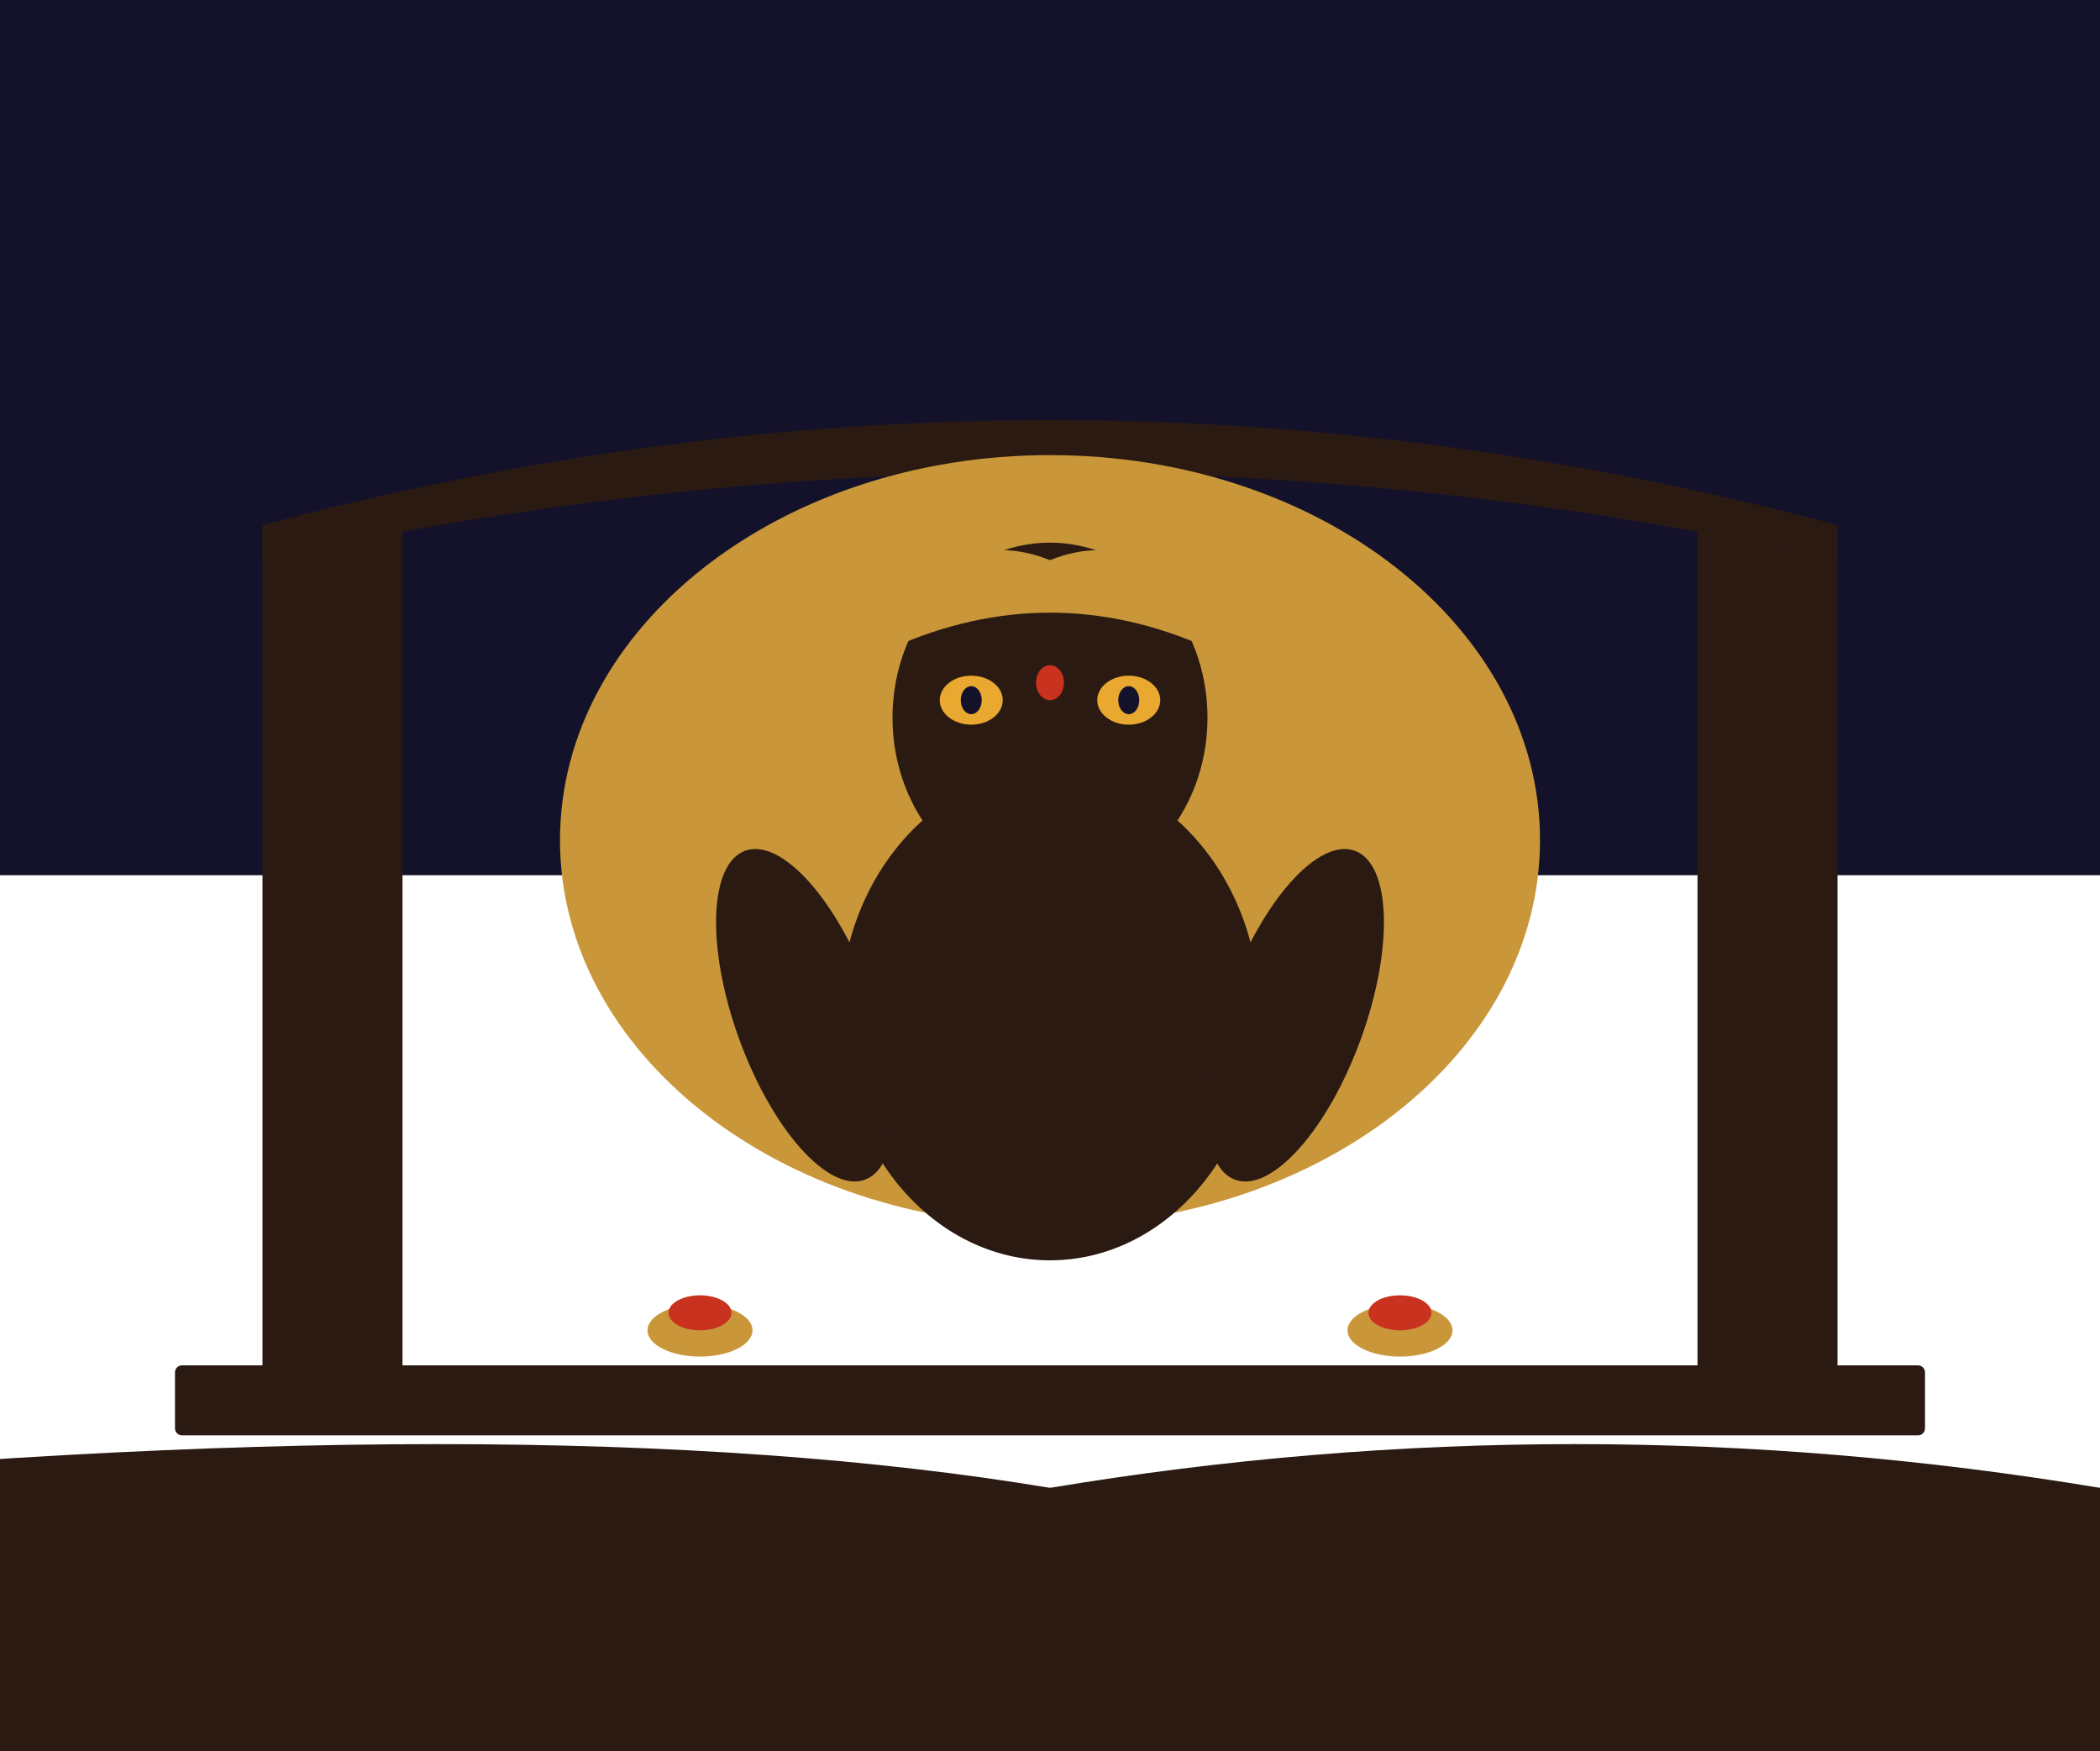
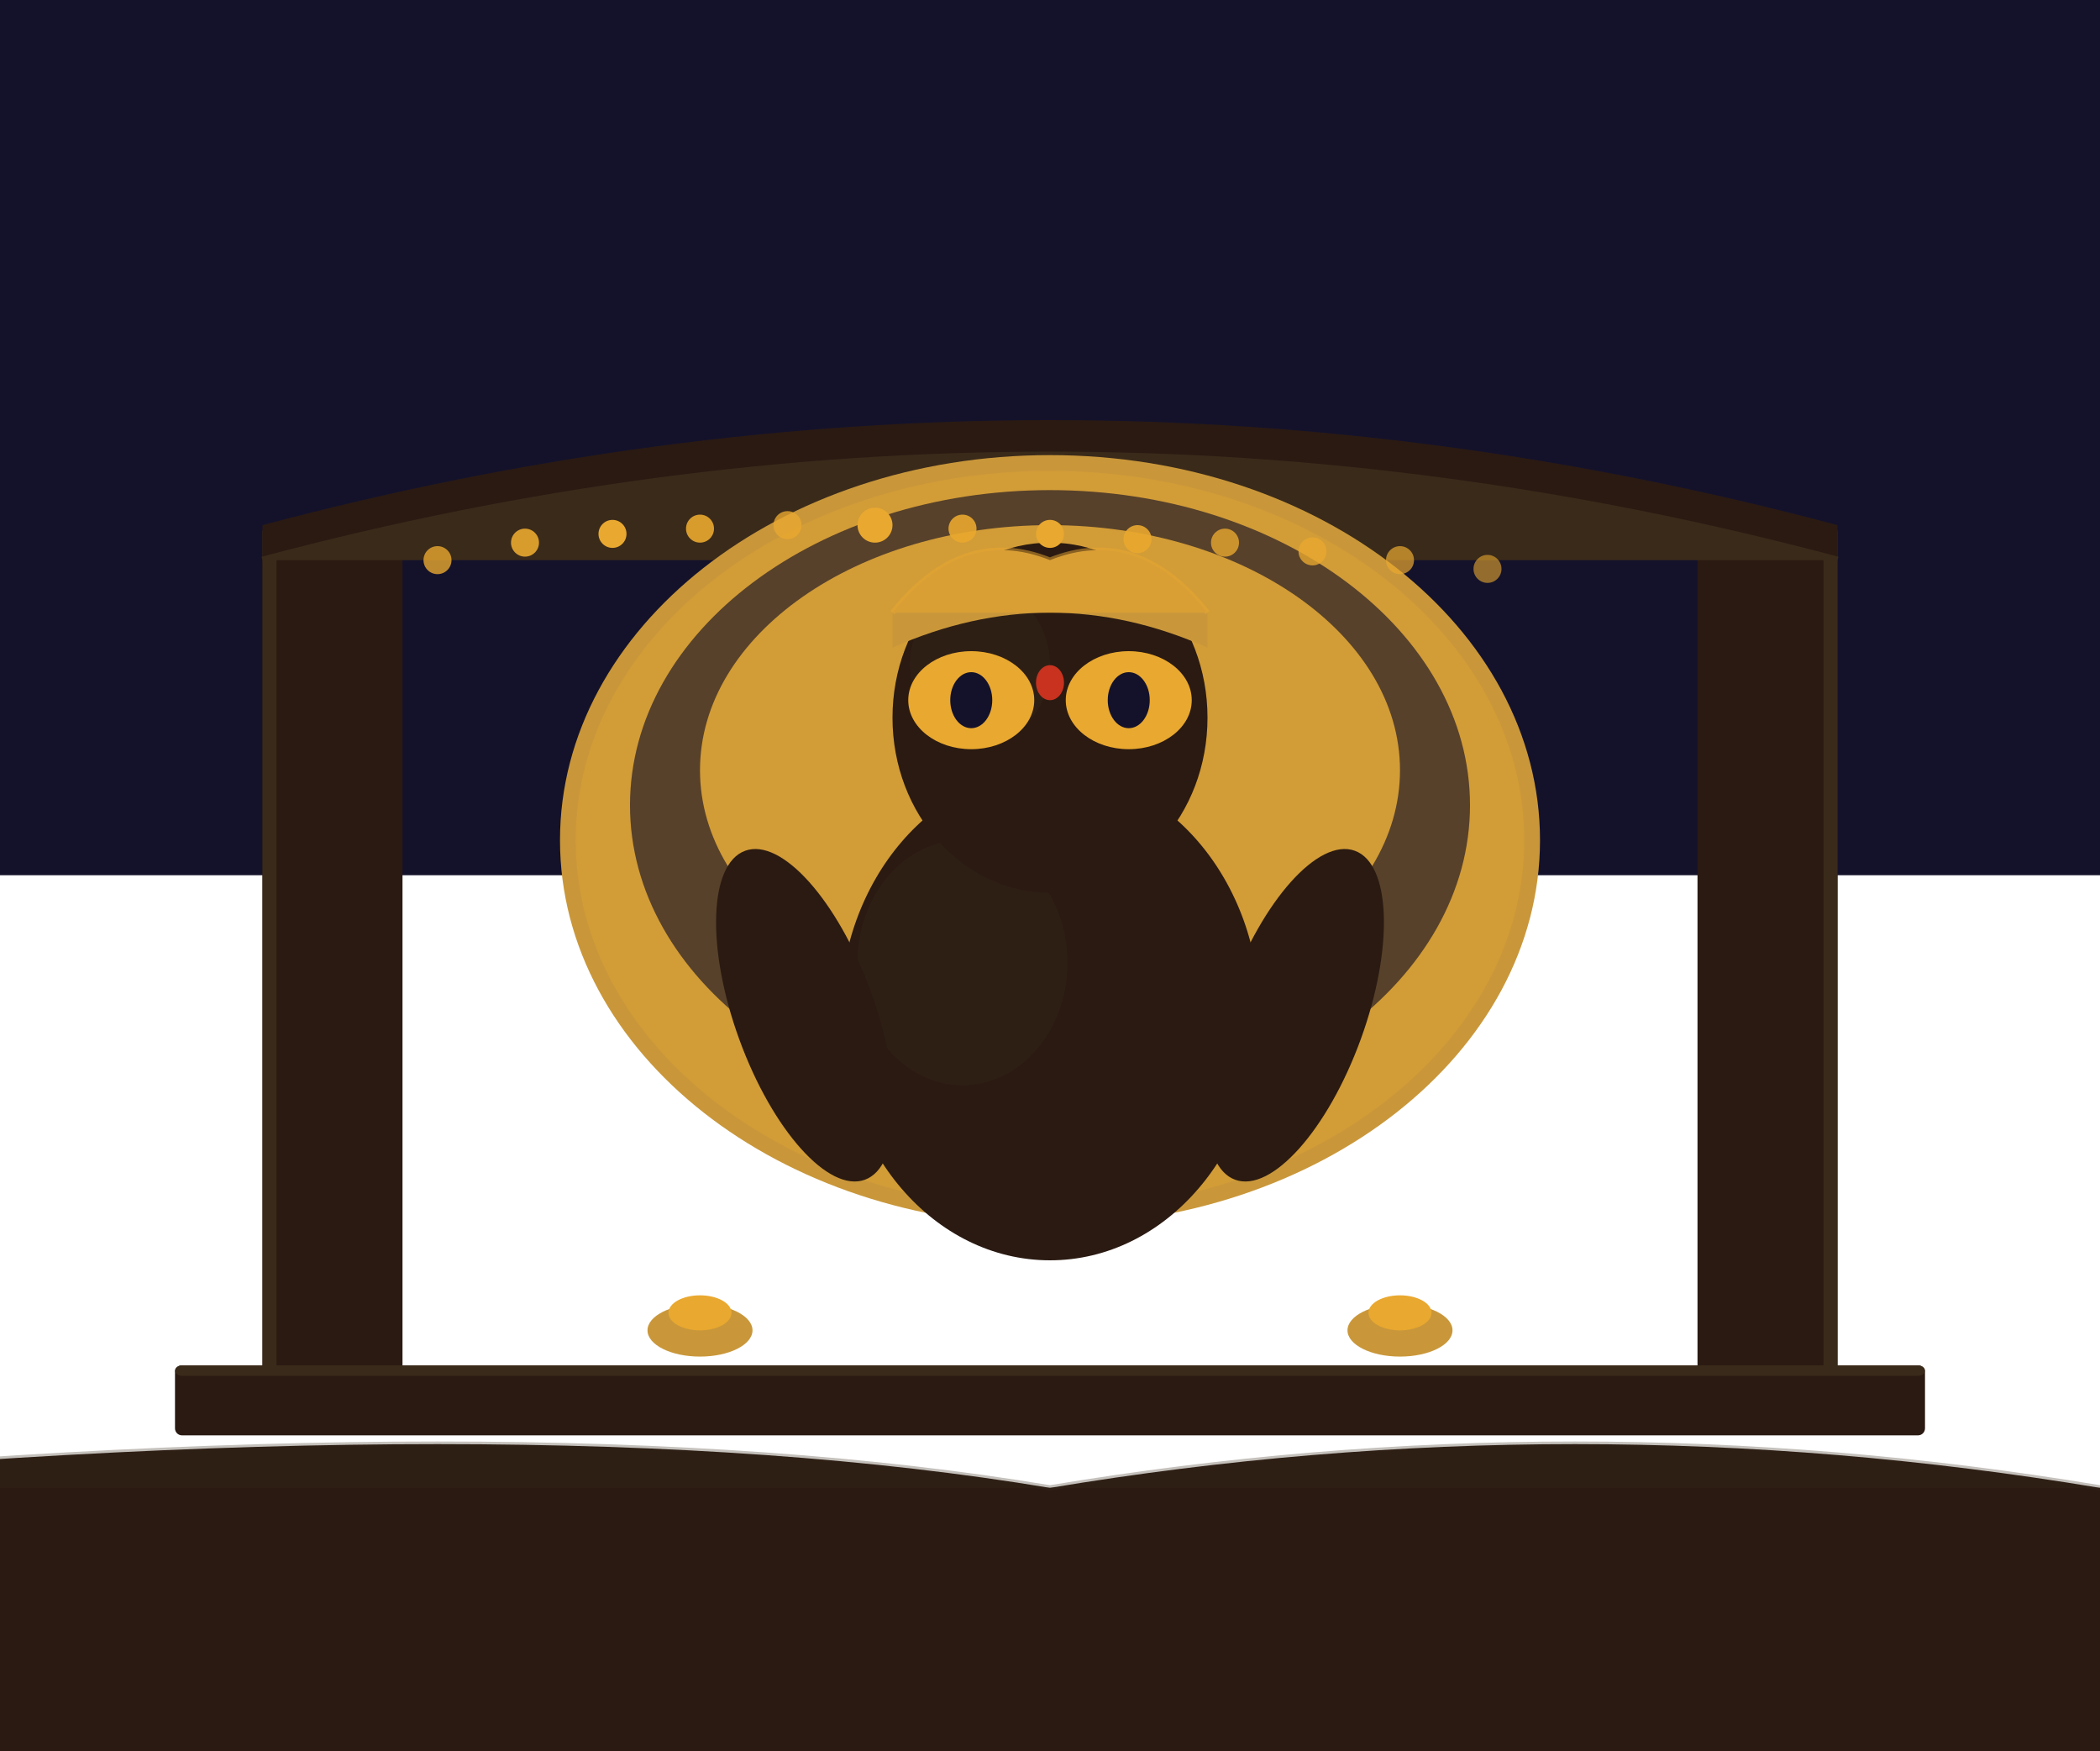
<svg xmlns="http://www.w3.org/2000/svg" viewBox="0 0 1200 1000" preserveAspectRatio="xMidYMid meet">
  <defs>
    <style>
      .palette-sky { fill: #14122b; }
      .palette-structure { fill: #2a1a12; }
      .palette-chalchitra { fill: #c9973a; }
+       .palette-chalchitra-inner { fill: #1a1528; }
      .palette-protima { fill: #2a1a12; }
+       .palette-protima-highlight { fill: #3a2a1a; }
      .palette-eye { fill: #c8321f; }
      .palette-haldi { fill: #e9a82f; }
      .palette-lights { fill: #e9a82f; }
      .palette-lamp { fill: #c9973a; }
+       .palette-lamp-glow { fill: #e9a82f; }
      .palette-foreground { fill: #2a1a12; }
+       .palette-foreground-highlight { fill: #3a2a1a; }
+       .palette-paper { fill: #f4e9d3; }
    </style>
  </defs>
  <rect id="sky" class="palette-sky" x="-200" y="-100" width="1600" height="600" />
  <g id="structure">
    <rect class="palette-structure" x="150" y="300" width="80" height="500" rx="4" />
+     <rect class="palette-protima-highlight" x="150" y="300" width="8" height="500" rx="4" />
    <rect class="palette-structure" x="970" y="300" width="80" height="500" rx="4" />
+     <rect class="palette-protima-highlight" x="1042" y="300" width="8" height="500" rx="4" />
    <path class="palette-structure" d="M150 300 Q600 180 1050 300 L1050 320 Q600 220 150 320 Z" />
+     <path class="palette-protima-highlight" d="M150 320 Q600 200 1050 320" stroke="#3a2a1a" stroke-width="4" fill="none" />
    <rect class="palette-structure" x="100" y="780" width="1000" height="40" rx="4" />
+     <rect class="palette-protima-highlight" x="100" y="780" width="1000" height="6" rx="4" />
  </g>
  <g id="chalchitra">
    <ellipse class="palette-chalchitra" cx="600" cy="480" rx="280" ry="220" />
-     <ellipse class="palette-chalchitra" cx="600" cy="460" rx="240" ry="180" fill="#14122b" />
+     <ellipse class="palette-chalchitra-inner" cx="600" cy="460" rx="240" ry="180" />
    <ellipse class="palette-chalchitra" cx="600" cy="440" rx="200" ry="140" />
+     <ellipse class="palette-haldi" cx="600" cy="480" rx="270" ry="210" fill="none" stroke="#e9a82f" stroke-width="2" opacity="0.3" />
  </g>
  <g id="protima">
    <ellipse class="palette-protima" cx="600" cy="580" rx="120" ry="140" />
+     <ellipse class="palette-protima-highlight" cx="550" cy="550" rx="60" ry="70" opacity="0.3" />
    <ellipse class="palette-protima" cx="600" cy="410" rx="90" ry="100" />
+     <ellipse class="palette-protima-highlight" cx="560" cy="380" rx="40" ry="45" opacity="0.3" />
    <path class="palette-chalchitra" d="M510 350 Q550 300 600 320 Q650 300 690 350 L690 370 Q600 330 510 370 Z" />
+     <path class="palette-haldi" d="M510 350 Q550 300 600 320 Q650 300 690 350" fill="none" stroke="#e9a82f" stroke-width="3" opacity="0.5" />
    <ellipse class="palette-protima" cx="460" cy="580" rx="40" ry="100" transform="rotate(-20 460 580)" />
    <ellipse class="palette-protima" cx="740" cy="580" rx="40" ry="100" transform="rotate(20 740 580)" />
    <ellipse class="palette-eye" cx="600" cy="390" rx="8" ry="10" />
  </g>
  <g id="eye-l">
-     <ellipse class="palette-haldi" cx="555" cy="400" rx="18" ry="14" />
-     <ellipse fill="#14122b" cx="555" cy="400" rx="6" ry="8" />
+     <ellipse class="palette-haldi" cx="555" cy="400" rx="36" ry="28" />
+     <ellipse fill="#14122b" cx="555" cy="400" rx="12" ry="16" />
  </g>
  <g id="eye-r">
-     <ellipse class="palette-haldi" cx="645" cy="400" rx="18" ry="14" />
-     <ellipse fill="#14122b" cx="645" cy="400" rx="6" ry="8" />
+     <ellipse class="palette-haldi" cx="645" cy="400" rx="36" ry="28" />
+     <ellipse fill="#14122b" cx="645" cy="400" rx="12" ry="16" />
  </g>
  <g id="lights">
-     
+     <ellipse class="palette-lights" cx="250" cy="320" rx="8" ry="8" opacity="0.8" />
+     <ellipse class="palette-lights" cx="300" cy="310" rx="8" ry="8" opacity="0.9" />
+     <ellipse class="palette-lights" cx="350" cy="305" rx="8" ry="8" opacity="1" />
+     <ellipse class="palette-lights" cx="400" cy="302" rx="8" ry="8" opacity="0.9" />
+     <ellipse class="palette-lights" cx="450" cy="300" rx="8" ry="8" opacity="0.8" />
+     <ellipse class="palette-lights" cx="500" cy="300" rx="10" ry="10" opacity="1" />
+     <ellipse class="palette-lights" cx="550" cy="302" rx="8" ry="8" opacity="0.9" />
+     <ellipse class="palette-lights" cx="600" cy="305" rx="8" ry="8" opacity="1" />
+     <ellipse class="palette-lights" cx="650" cy="308" rx="8" ry="8" opacity="0.9" />
+     <ellipse class="palette-lights" cx="700" cy="310" rx="8" ry="8" opacity="0.8" />
+     <ellipse class="palette-lights" cx="750" cy="315" rx="8" ry="8" opacity="0.8" />
+     <ellipse class="palette-lights" cx="800" cy="320" rx="8" ry="8" opacity="0.7" />
+     <ellipse class="palette-lights" cx="850" cy="325" rx="8" ry="8" opacity="0.6" />
  </g>
  <g id="lamp-pradip">
    <ellipse class="palette-lamp" cx="400" cy="760" rx="30" ry="15" />
-     <ellipse class="palette-eye" cx="400" cy="750" rx="18" ry="10" />
+     <ellipse class="palette-lamp-glow" cx="400" cy="750" rx="18" ry="10" />
    <ellipse class="palette-lamp" cx="800" cy="760" rx="30" ry="15" />
-     <ellipse class="palette-eye" cx="800" cy="750" rx="18" ry="10" />
+     <ellipse class="palette-lamp-glow" cx="800" cy="750" rx="18" ry="10" />
  </g>
  <g id="foreground">
    <rect class="palette-foreground" x="-200" y="850" width="1600" height="250" />
    <path class="palette-foreground" d="M-200 850 Q300 800 600 850 Q900 800 1200 850 Q1500 800 1600 850 L1600 1100 L-200 1100 Z" fill="#1a1220" />
+     <path class="palette-foreground-highlight" d="M-200 850 Q300 800 600 850 Q900 800 1200 850 Q1500 800 1600 850" fill="none" stroke="#3a2a1a" stroke-width="3" opacity="0.3" />
  </g>
</svg>
